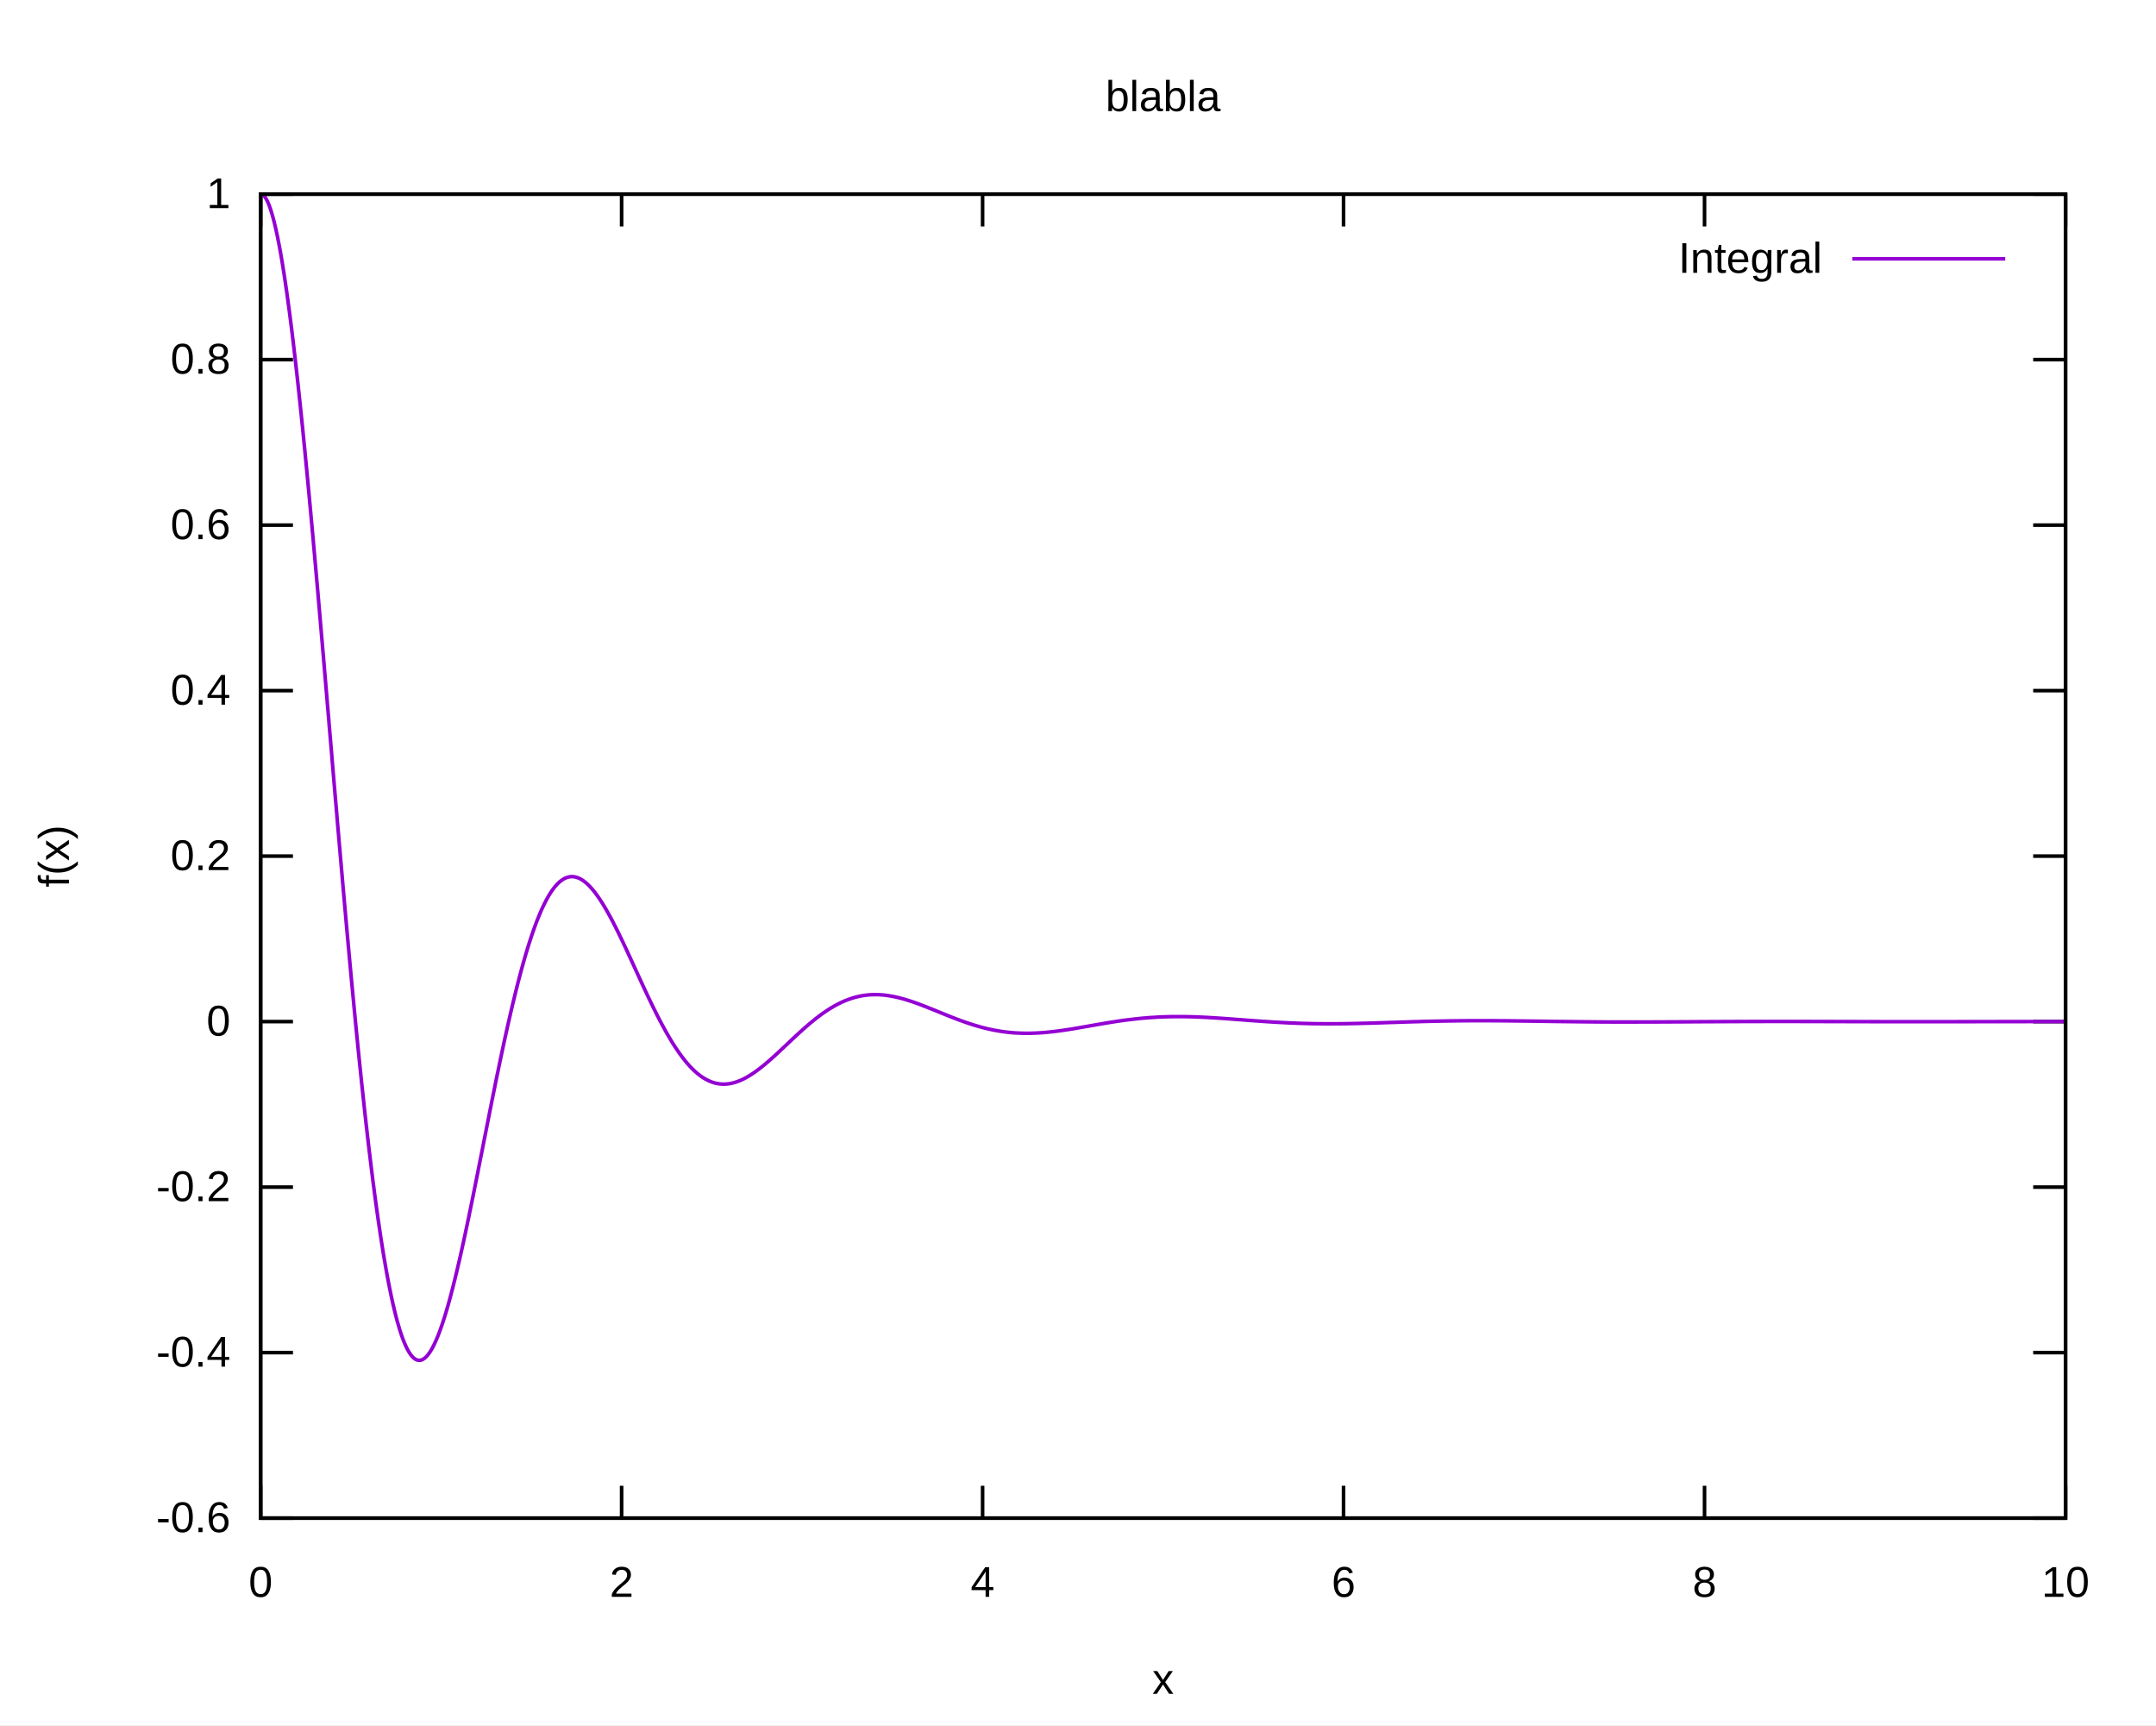
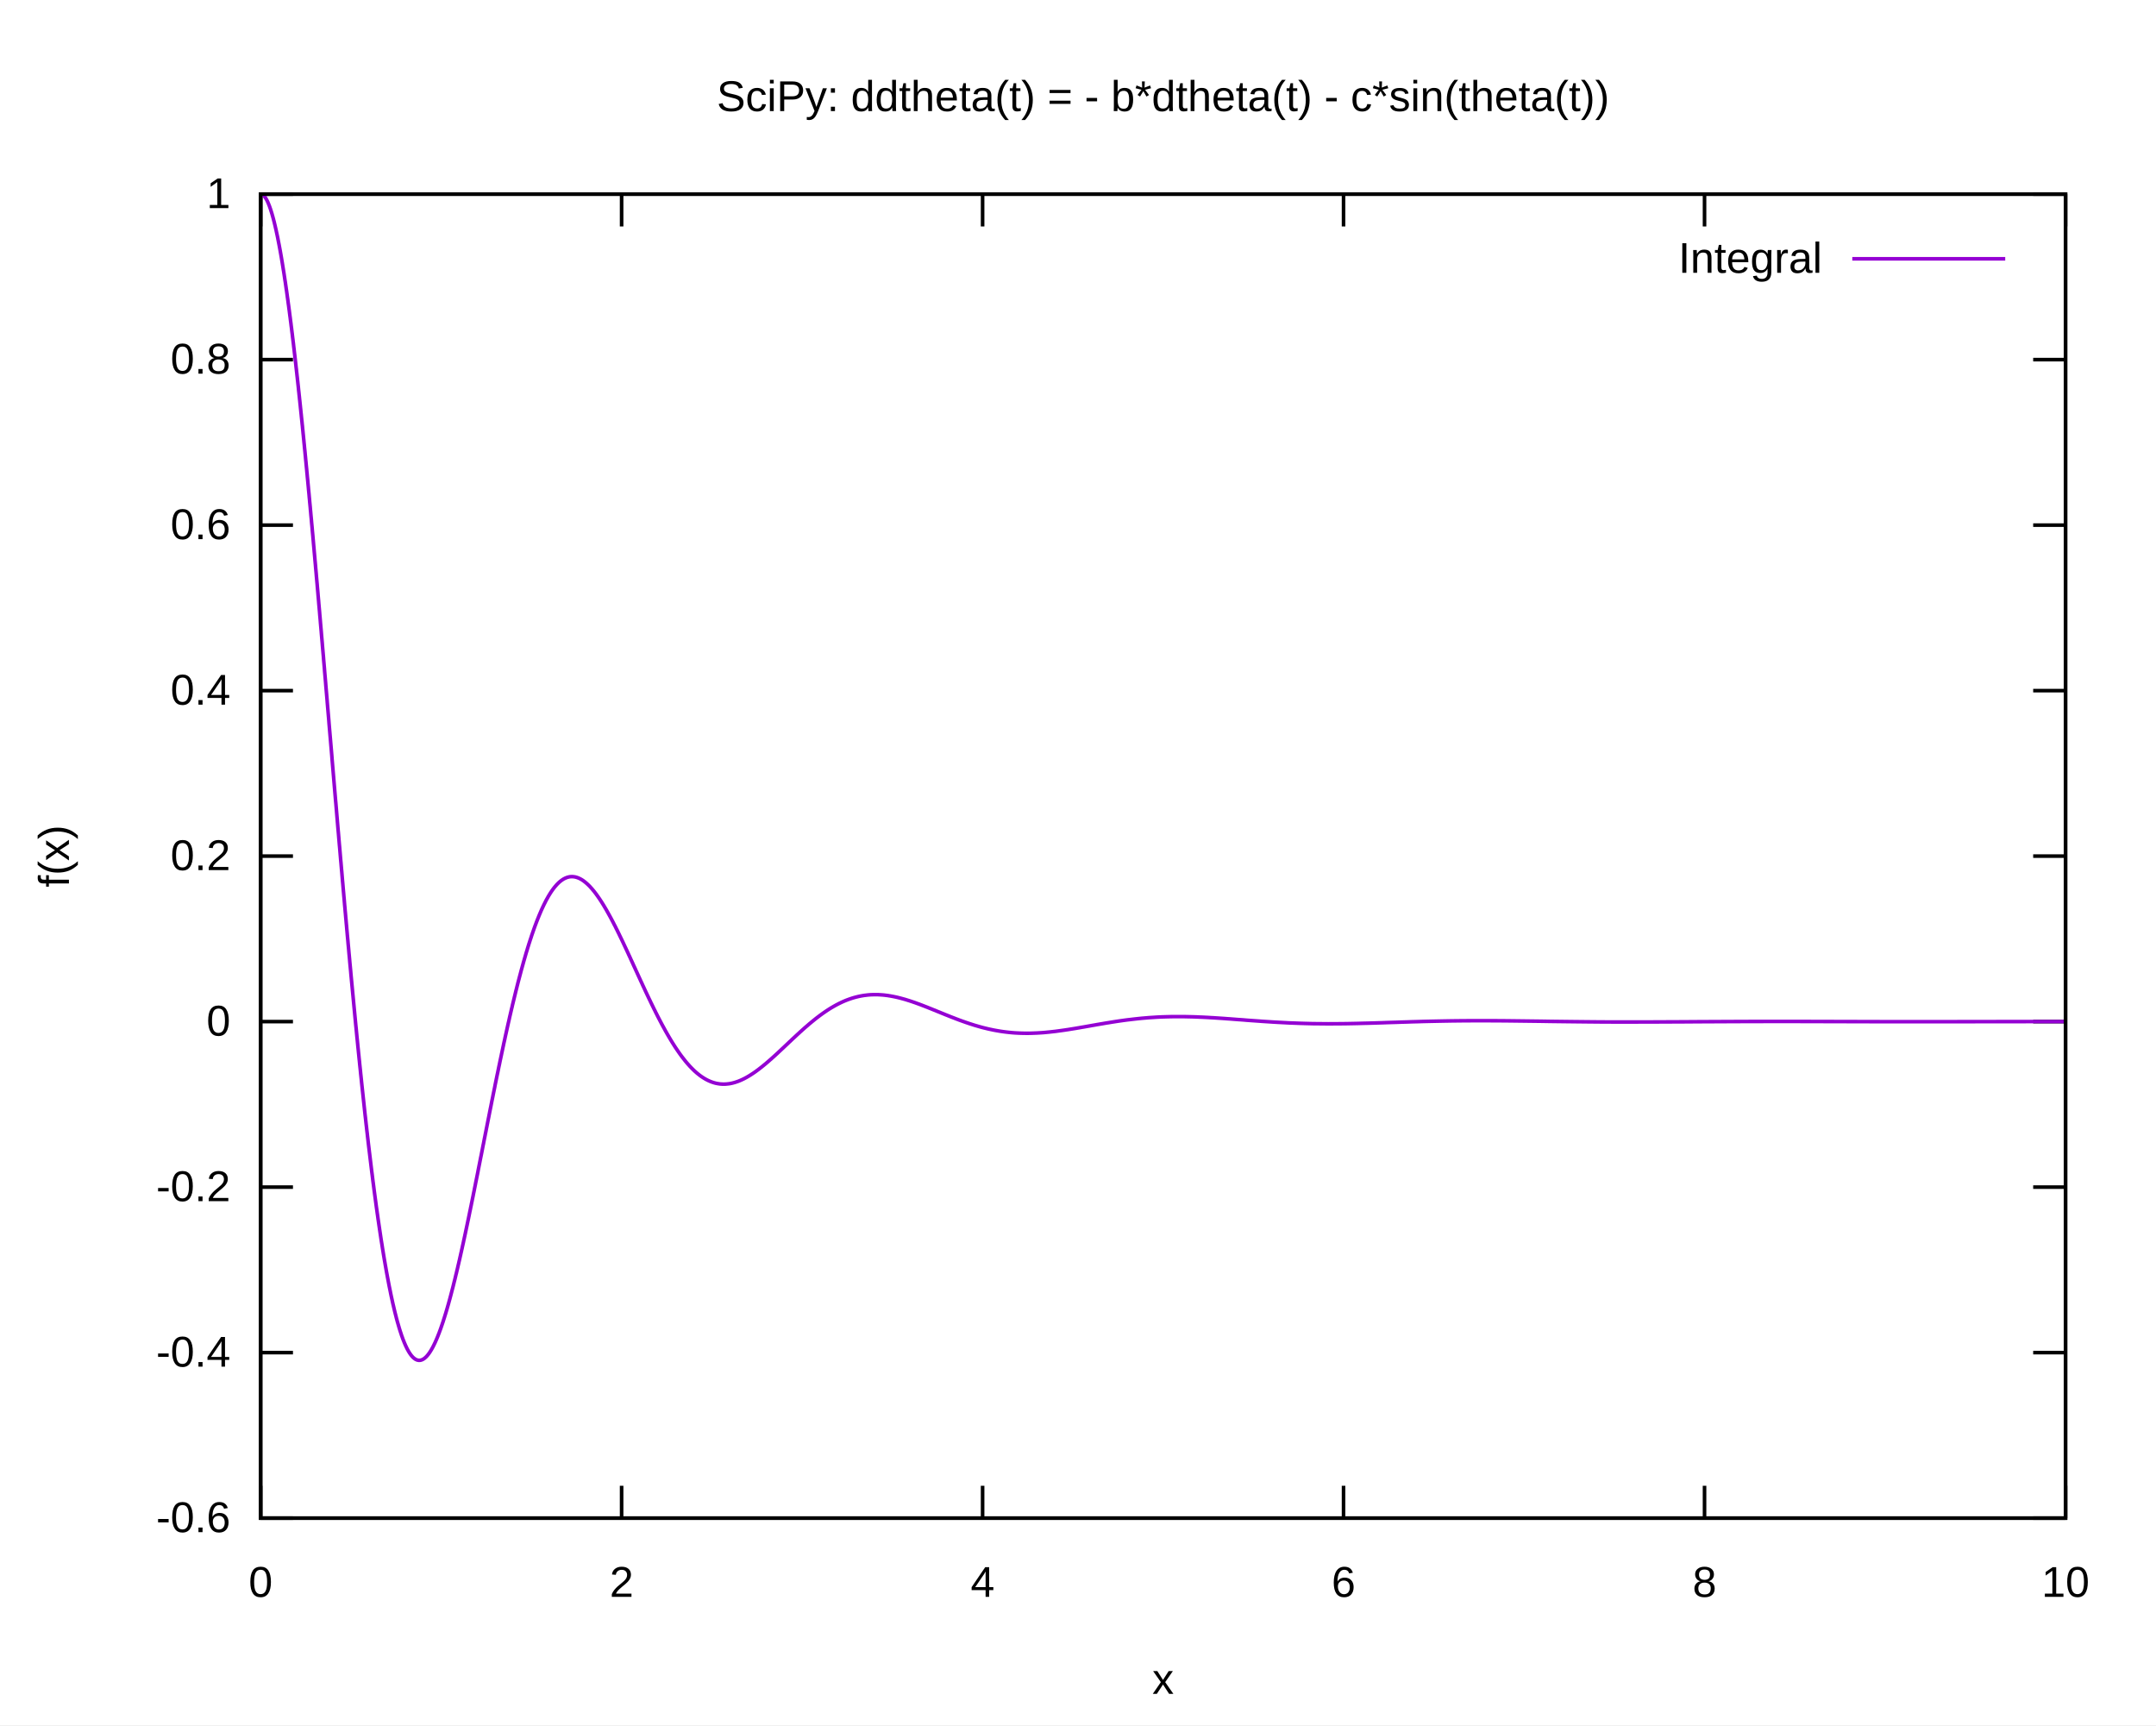
<svg xmlns="http://www.w3.org/2000/svg" xmlns:xlink="http://www.w3.org/1999/xlink" width="600" height="480" viewBox="0 0 600 480">
  <g id="gnuplot_canvas">
    <rect x="0" y="0" width="600" height="480" fill="#ffffff" />
    <defs>
      <circle id="gpDot" r="0.5" stroke-width="0.5" stroke="currentColor" />
      <path id="gpPt0" stroke-width="0.222" stroke="currentColor" d="M-1,0 h2 M0,-1 v2" />
      <path id="gpPt1" stroke-width="0.222" stroke="currentColor" d="M-1,-1 L1,1 M1,-1 L-1,1" />
      <path id="gpPt2" stroke-width="0.222" stroke="currentColor" d="M-1,0 L1,0 M0,-1 L0,1 M-1,-1 L1,1 M-1,1 L1,-1" />
      <rect id="gpPt3" stroke-width="0.222" stroke="currentColor" x="-1" y="-1" width="2" height="2" />
      <rect id="gpPt4" stroke-width="0.222" stroke="currentColor" fill="currentColor" x="-1" y="-1" width="2" height="2" />
      <circle id="gpPt5" stroke-width="0.222" stroke="currentColor" cx="0" cy="0" r="1" />
      <use xlink:href="#gpPt5" id="gpPt6" fill="currentColor" stroke="none" />
      <path id="gpPt7" stroke-width="0.222" stroke="currentColor" d="M0,-1.33 L-1.33,0.67 L1.33,0.67 z" />
      <use xlink:href="#gpPt7" id="gpPt8" fill="currentColor" stroke="none" />
      <use xlink:href="#gpPt7" id="gpPt9" stroke="currentColor" transform="rotate(180)" />
      <use xlink:href="#gpPt9" id="gpPt10" fill="currentColor" stroke="none" />
      <use xlink:href="#gpPt3" id="gpPt11" stroke="currentColor" transform="rotate(45)" />
      <use xlink:href="#gpPt11" id="gpPt12" fill="currentColor" stroke="none" />
      <path id="gpPt13" stroke-width="0.222" stroke="currentColor" d="M0,1.330 L1.265,0.411 L0.782,-1.067 L-0.782,-1.076 L-1.265,0.411 z" />
      <use xlink:href="#gpPt13" id="gpPt14" fill="currentColor" stroke="none" />
      <filter id="textbox" filterUnits="objectBoundingBox" x="0" y="0" height="1" width="1">
        <feFlood flood-color="#FFFFFF" flood-opacity="1" result="bgnd" />
        <feComposite in="SourceGraphic" in2="bgnd" operator="atop" />
      </filter>
      <filter id="greybox" filterUnits="objectBoundingBox" x="0" y="0" height="1" width="1">
        <feFlood flood-color="lightgrey" flood-opacity="1" result="grey" />
        <feComposite in="SourceGraphic" in2="grey" operator="atop" />
      </filter>
    </defs>
    <g fill="none" color="#FFFFFF" stroke="currentColor" stroke-width="1.00" stroke-linecap="butt" stroke-linejoin="miter">
</g>
    <g fill="none" color="black" stroke="currentColor" stroke-width="1.00" stroke-linecap="butt" stroke-linejoin="miter">
      <path stroke="black" d="M72.53,422.40 L81.53,422.40 M574.82,422.40 L565.82,422.40  " />
      <g transform="translate(64.14,426.30)" stroke="none" fill="black" font-family="Arial" font-size="12.00" text-anchor="end">
        <text>
          <tspan font-family="Arial">-0.6</tspan>
        </text>
      </g>
    </g>
    <g fill="none" color="black" stroke="currentColor" stroke-width="1.00" stroke-linecap="butt" stroke-linejoin="miter">
      <path stroke="black" d="M72.53,376.35 L81.53,376.35 M574.82,376.35 L565.82,376.35  " />
      <g transform="translate(64.14,380.25)" stroke="none" fill="black" font-family="Arial" font-size="12.00" text-anchor="end">
        <text>
          <tspan font-family="Arial">-0.4</tspan>
        </text>
      </g>
    </g>
    <g fill="none" color="black" stroke="currentColor" stroke-width="1.00" stroke-linecap="butt" stroke-linejoin="miter">
      <path stroke="black" d="M72.53,330.30 L81.53,330.30 M574.82,330.30 L565.82,330.30  " />
      <g transform="translate(64.14,334.20)" stroke="none" fill="black" font-family="Arial" font-size="12.00" text-anchor="end">
        <text>
          <tspan font-family="Arial">-0.2</tspan>
        </text>
      </g>
    </g>
    <g fill="none" color="black" stroke="currentColor" stroke-width="1.00" stroke-linecap="butt" stroke-linejoin="miter">
      <path stroke="black" d="M72.53,284.25 L81.53,284.25 M574.82,284.25 L565.82,284.25  " />
      <g transform="translate(64.14,288.15)" stroke="none" fill="black" font-family="Arial" font-size="12.00" text-anchor="end">
        <text>
          <tspan font-family="Arial"> 0</tspan>
        </text>
      </g>
    </g>
    <g fill="none" color="black" stroke="currentColor" stroke-width="1.00" stroke-linecap="butt" stroke-linejoin="miter">
      <path stroke="black" d="M72.53,238.20 L81.53,238.20 M574.82,238.20 L565.82,238.20  " />
      <g transform="translate(64.14,242.10)" stroke="none" fill="black" font-family="Arial" font-size="12.00" text-anchor="end">
        <text>
          <tspan font-family="Arial"> 0.2</tspan>
        </text>
      </g>
    </g>
    <g fill="none" color="black" stroke="currentColor" stroke-width="1.00" stroke-linecap="butt" stroke-linejoin="miter">
      <path stroke="black" d="M72.53,192.16 L81.53,192.16 M574.82,192.16 L565.82,192.16  " />
      <g transform="translate(64.14,196.06)" stroke="none" fill="black" font-family="Arial" font-size="12.00" text-anchor="end">
        <text>
          <tspan font-family="Arial"> 0.4</tspan>
        </text>
      </g>
    </g>
    <g fill="none" color="black" stroke="currentColor" stroke-width="1.00" stroke-linecap="butt" stroke-linejoin="miter">
      <path stroke="black" d="M72.53,146.11 L81.53,146.11 M574.82,146.11 L565.82,146.11  " />
      <g transform="translate(64.14,150.01)" stroke="none" fill="black" font-family="Arial" font-size="12.00" text-anchor="end">
        <text>
          <tspan font-family="Arial"> 0.6</tspan>
        </text>
      </g>
    </g>
    <g fill="none" color="black" stroke="currentColor" stroke-width="1.00" stroke-linecap="butt" stroke-linejoin="miter">
      <path stroke="black" d="M72.53,100.06 L81.53,100.06 M574.82,100.06 L565.82,100.06  " />
      <g transform="translate(64.14,103.96)" stroke="none" fill="black" font-family="Arial" font-size="12.00" text-anchor="end">
        <text>
          <tspan font-family="Arial"> 0.8</tspan>
        </text>
      </g>
    </g>
    <g fill="none" color="black" stroke="currentColor" stroke-width="1.00" stroke-linecap="butt" stroke-linejoin="miter">
      <path stroke="black" d="M72.53,54.01 L81.53,54.01 M574.82,54.01 L565.82,54.01  " />
      <g transform="translate(64.14,57.91)" stroke="none" fill="black" font-family="Arial" font-size="12.00" text-anchor="end">
        <text>
          <tspan font-family="Arial"> 1</tspan>
        </text>
      </g>
    </g>
    <g fill="none" color="black" stroke="currentColor" stroke-width="1.00" stroke-linecap="butt" stroke-linejoin="miter">
      <path stroke="black" d="M72.53,422.40 L72.53,413.40 M72.53,54.01 L72.53,63.01  " />
      <g transform="translate(72.53,444.30)" stroke="none" fill="black" font-family="Arial" font-size="12.00" text-anchor="middle">
        <text>
          <tspan font-family="Arial"> 0</tspan>
        </text>
      </g>
    </g>
    <g fill="none" color="black" stroke="currentColor" stroke-width="1.00" stroke-linecap="butt" stroke-linejoin="miter">
      <path stroke="black" d="M172.99,422.40 L172.99,413.40 M172.99,54.01 L172.99,63.01  " />
      <g transform="translate(172.99,444.30)" stroke="none" fill="black" font-family="Arial" font-size="12.00" text-anchor="middle">
        <text>
          <tspan font-family="Arial"> 2</tspan>
        </text>
      </g>
    </g>
    <g fill="none" color="black" stroke="currentColor" stroke-width="1.00" stroke-linecap="butt" stroke-linejoin="miter">
      <path stroke="black" d="M273.45,422.40 L273.45,413.40 M273.45,54.01 L273.45,63.01  " />
      <g transform="translate(273.45,444.30)" stroke="none" fill="black" font-family="Arial" font-size="12.00" text-anchor="middle">
        <text>
          <tspan font-family="Arial"> 4</tspan>
        </text>
      </g>
    </g>
    <g fill="none" color="black" stroke="currentColor" stroke-width="1.00" stroke-linecap="butt" stroke-linejoin="miter">
      <path stroke="black" d="M373.90,422.40 L373.90,413.40 M373.90,54.01 L373.90,63.01  " />
      <g transform="translate(373.90,444.30)" stroke="none" fill="black" font-family="Arial" font-size="12.00" text-anchor="middle">
        <text>
          <tspan font-family="Arial"> 6</tspan>
        </text>
      </g>
    </g>
    <g fill="none" color="black" stroke="currentColor" stroke-width="1.00" stroke-linecap="butt" stroke-linejoin="miter">
      <path stroke="black" d="M474.36,422.40 L474.36,413.40 M474.36,54.01 L474.36,63.01  " />
      <g transform="translate(474.36,444.30)" stroke="none" fill="black" font-family="Arial" font-size="12.00" text-anchor="middle">
        <text>
          <tspan font-family="Arial"> 8</tspan>
        </text>
      </g>
    </g>
    <g fill="none" color="black" stroke="currentColor" stroke-width="1.00" stroke-linecap="butt" stroke-linejoin="miter">
      <path stroke="black" d="M574.82,422.40 L574.82,413.40 M574.82,54.01 L574.82,63.01  " />
      <g transform="translate(574.82,444.30)" stroke="none" fill="black" font-family="Arial" font-size="12.00" text-anchor="middle">
        <text>
          <tspan font-family="Arial"> 10</tspan>
        </text>
      </g>
    </g>
    <g fill="none" color="black" stroke="currentColor" stroke-width="1.00" stroke-linecap="butt" stroke-linejoin="miter">
</g>
    <g fill="none" color="black" stroke="currentColor" stroke-width="1.00" stroke-linecap="butt" stroke-linejoin="miter">
      <path stroke="black" d="M72.53,54.01 L72.53,422.40 L574.82,422.40 L574.82,54.01 L72.53,54.01 Z  " />
    </g>
    <g fill="none" color="black" stroke="currentColor" stroke-width="1.00" stroke-linecap="butt" stroke-linejoin="miter">
</g>
    <g id="gnuplot_plot_1">
      <g fill="none" color="black" stroke="currentColor" stroke-width="1.00" stroke-linecap="butt" stroke-linejoin="miter">
        <g transform="translate(507.09,75.91)" stroke="none" fill="black" font-family="Arial" font-size="12.00" text-anchor="end">
          <text>
            <tspan font-family="Arial">Integral</tspan>
          </text>
        </g>
      </g>
      <g fill="none" color="black" stroke="currentColor" stroke-width="1.00" stroke-linecap="butt" stroke-linejoin="miter">
        <path stroke="rgb(148,   0, 211)" d="M515.48,72.01 L558.04,72.01 M72.53,54.01 L72.59,54.01 L72.65,54.02 L72.71,54.03 L72.77,54.04 L72.82,54.06   L72.88,54.08 L72.93,54.10 L72.99,54.13 L73.04,54.16 L73.10,54.19 L73.15,54.23 L73.21,54.27 L73.26,54.32   L73.32,54.36 L73.37,54.42 L73.43,54.47 L73.48,54.53 L73.54,54.59 L73.59,54.65 L73.65,54.72 L73.70,54.79   L73.76,54.87 L73.81,54.94 L73.87,55.02 L73.92,55.11 L73.98,55.20 L74.03,55.29 L74.09,55.38 L74.14,55.48   L74.20,55.58 L74.25,55.68 L74.31,55.79 L74.37,55.90 L74.42,56.02 L74.48,56.13 L74.53,56.25 L74.59,56.38   L74.64,56.51 L74.70,56.64 L74.75,56.77 L74.81,56.91 L74.86,57.05 L74.92,57.19 L74.98,57.34 L75.03,57.49   L75.09,57.65 L75.14,57.81 L75.20,57.97 L75.26,58.13 L75.31,58.30 L75.37,58.47 L75.42,58.65 L75.48,58.82   L75.54,59.01 L75.59,59.19 L75.65,59.38 L75.71,59.57 L75.76,59.77 L75.82,59.97 L75.88,60.17 L75.93,60.37   L75.99,60.58 L76.05,60.80 L76.11,61.01 L76.16,61.23 L76.22,61.46 L76.28,61.68 L76.34,61.91 L76.39,62.15   L76.45,62.39 L76.51,62.63 L76.57,62.87 L76.62,63.12 L76.68,63.37 L76.74,63.63 L76.80,63.88 L76.86,64.15   L76.91,64.41 L76.97,64.68 L77.03,64.95 L77.09,65.23 L77.15,65.51 L77.21,65.79 L77.27,66.08 L77.33,66.37   L77.38,66.67 L77.44,66.96 L77.50,67.27 L77.56,67.57 L77.62,67.88 L77.68,68.19 L77.74,68.51 L77.80,68.83   L77.86,69.15 L77.92,69.48 L77.98,69.81 L78.04,70.14 L78.10,70.48 L78.16,70.82 L78.22,71.16 L78.28,71.51   L78.34,71.86 L78.40,72.22 L78.46,72.58 L78.52,72.94 L78.58,73.31 L78.64,73.68 L78.70,74.05 L78.76,74.43   L78.82,74.81 L78.88,75.19 L78.95,75.58 L79.01,75.97 L79.07,76.36 L79.13,76.76 L79.19,77.16 L79.25,77.57   L79.31,77.98 L79.38,78.39 L79.44,78.81 L79.50,79.23 L79.56,79.65 L79.62,80.08 L79.68,80.51 L79.75,80.94   L79.81,81.38 L79.87,81.82 L79.93,82.26 L79.99,82.71 L80.06,83.16 L80.12,83.61 L80.18,84.07 L80.24,84.53   L80.31,84.99 L80.37,85.46 L80.43,85.93 L80.50,86.41 L80.56,86.89 L80.62,87.37 L80.68,87.85 L80.75,88.34   L80.81,88.83 L80.87,89.32 L80.94,89.82 L81.00,90.32 L81.06,90.83 L81.13,91.34 L81.19,91.85 L81.25,92.36   L81.32,92.88 L81.38,93.40 L81.44,93.92 L81.51,94.45 L81.57,94.98 L81.64,95.51 L81.70,96.05 L81.76,96.59   L81.83,97.13 L81.89,97.68 L81.95,98.22 L82.02,98.78 L82.08,99.33 L82.15,99.89 L82.21,100.45 L82.28,101.01   L82.34,101.58 L82.40,102.15 L82.47,102.72 L82.53,103.30 L82.60,103.88 L82.66,104.46 L82.73,105.04 L82.79,105.63   L82.86,106.22 L82.92,106.81 L82.99,107.41 L83.05,108.01 L83.11,108.61 L83.18,109.21 L83.24,109.82 L83.31,110.43   L83.37,111.04 L83.44,111.65 L83.50,112.27 L83.57,112.89 L83.63,113.51 L83.70,114.14 L83.76,114.77 L83.83,115.40   L83.89,116.03 L83.96,116.67 L84.03,117.31 L84.09,117.95 L84.16,118.59 L84.22,119.24 L84.29,119.88 L84.35,120.53   L84.42,121.19 L84.48,121.84 L84.55,122.50 L84.61,123.16 L84.68,123.82 L84.74,124.49 L84.81,125.15 L84.88,125.82   L84.94,126.50 L85.01,127.17 L85.07,127.85 L85.14,128.52 L85.20,129.20 L85.27,129.89 L85.34,130.57 L85.40,131.26   L85.47,131.95 L85.53,132.64 L85.60,133.33 L85.67,134.03 L85.73,134.72 L85.80,135.42 L85.86,136.13 L85.93,136.83   L86.00,137.53 L86.06,138.24 L86.13,138.95 L86.19,139.66 L86.26,140.37 L86.33,141.09 L86.39,141.81 L86.46,142.52   L86.52,143.24 L86.59,143.97 L86.66,144.69 L86.72,145.42 L86.79,146.14 L86.86,146.87 L86.92,147.60 L86.99,148.34   L87.06,149.07 L87.12,149.81 L87.19,150.55 L87.25,151.28 L87.32,152.03 L87.39,152.77 L87.45,153.51 L87.52,154.26   L87.59,155.01 L87.65,155.75 L87.72,156.50 L87.79,157.26 L87.85,158.01 L87.92,158.76 L87.99,159.52 L88.05,160.28   L88.12,161.04 L88.19,161.80 L88.26,162.56 L88.32,163.32 L88.39,164.09 L88.46,164.85 L88.52,165.62 L88.59,166.39   L88.66,167.16 L88.72,167.93 L88.79,168.70 L88.86,169.48 L88.93,170.25 L88.99,171.03 L89.06,171.80 L89.13,172.58   L89.19,173.36 L89.26,174.14 L89.33,174.92 L89.40,175.71 L89.46,176.49 L89.53,177.28 L89.60,178.06 L89.67,178.85   L89.73,179.64 L89.80,180.43 L89.87,181.22 L89.94,182.01 L90.01,182.80 L90.07,183.60 L90.14,184.39 L90.21,185.19   L90.28,185.98 L90.34,186.78 L90.41,187.58 L90.48,188.38 L90.55,189.18 L90.62,189.98 L90.68,190.78 L90.75,191.59   L90.82,192.39 L90.89,193.19 L90.96,194.00 L91.03,194.81 L91.09,195.61 L91.16,196.42 L91.23,197.23 L91.30,198.04   L91.37,198.85 L91.44,199.66 L91.51,200.47 L91.57,201.28 L91.64,202.10 L91.71,202.91 L91.78,203.72 L91.85,204.54   L91.92,205.35 L91.99,206.17 L92.06,206.99 L92.13,207.81 L92.20,208.62 L92.27,209.44 L92.34,210.26 L92.40,211.08   L92.47,211.90 L92.54,212.72 L92.61,213.55 L92.68,214.37 L92.75,215.19 L92.82,216.01 L92.89,216.84 L92.96,217.66   L93.03,218.49 L93.10,219.31 L93.17,220.14 L93.24,220.96 L93.31,221.79 L93.38,222.62 L93.46,223.45 L93.53,224.27   L93.60,225.10 L93.67,225.93 L93.74,226.76 L93.81,227.59 L93.88,228.42 L93.95,229.25 L94.02,230.08 L94.09,230.91   L94.17,231.74 L94.24,232.57 L94.31,233.41 L94.38,234.24 L94.45,235.07 L94.53,235.90 L94.60,236.74 L94.67,237.57   L94.74,238.41 L94.81,239.24 L94.89,240.07 L94.96,240.91 L95.03,241.74 L95.11,242.58 L95.18,243.41 L95.25,244.25   L95.32,245.09 L95.40,245.92 L95.47,246.76 L95.54,247.59 L95.62,248.43 L95.69,249.27 L95.77,250.10 L95.84,250.94   L95.91,251.78 L95.99,252.61 L96.06,253.45 L96.14,254.29 L96.21,255.13 L96.29,255.97 L96.36,256.80 L96.44,257.64   L96.51,258.48 L96.59,259.32 L96.66,260.16 L96.74,260.99 L96.82,261.83 L96.89,262.67 L96.97,263.51 L97.05,264.35   L97.12,265.19 L97.20,266.02 L97.28,266.86 L97.35,267.70 L97.43,268.54 L97.51,269.38 L97.59,270.22 L97.66,271.05   L97.74,271.89 L97.82,272.73 L97.90,273.57 L97.98,274.41 L98.06,275.25 L98.14,276.09 L98.22,276.92 L98.30,277.76   L98.38,278.60 L98.46,279.44 L98.54,280.28 L98.62,281.11 L98.70,281.95 L98.78,282.79 L98.86,283.63 L98.94,284.46   L99.02,285.30 L99.11,286.14 L99.19,286.98 L99.27,287.81 L99.35,288.65 L99.44,289.49 L99.52,290.32 L99.60,291.16   L99.69,292.00 L99.77,292.83 L99.86,293.67 L99.94,294.50 L100.03,295.34 L100.11,296.17 L100.20,297.01 L100.29,297.84   L100.37,298.68 L100.46,299.51 L100.55,300.35 L100.63,301.18 L100.72,302.02 L100.81,302.85 L100.90,303.68 L100.99,304.52   L101.08,305.35 L101.17,306.18 L101.26,307.01 L101.35,307.85 L101.44,308.68 L101.53,309.51 L101.62,310.34 L101.72,311.17   L101.81,312.00 L101.90,312.83 L102.00,313.66 L102.09,314.49 L102.19,315.32 L102.28,316.15 L102.38,316.98 L102.47,317.81   L102.57,318.64 L102.67,319.47 L102.77,320.30 L102.87,321.12 L102.97,321.95 L103.07,322.78 L103.17,323.60 L103.27,324.43   L103.37,325.25 L103.47,326.08 L103.58,326.90 L103.68,327.73 L103.78,328.55 L103.89,329.37 L104.00,330.20 L104.10,331.02   L104.21,331.84 L104.32,332.66 L104.43,333.48 L104.54,334.30 L104.65,335.12 L104.76,335.94 L104.88,336.76 L104.99,337.57   L105.11,338.39 L105.22,339.20 L105.34,340.01 L105.46,340.83 L105.58,341.64 L105.70,342.45 L105.82,343.26 L105.94,344.06   L106.06,344.87 L106.19,345.67 L106.32,346.47 L106.44,347.27 L106.57,348.06 L106.70,348.86 L106.83,349.64 L106.96,350.43   L107.10,351.21 L107.23,351.99 L107.37,352.76 L107.50,353.53 L107.64,354.29 L107.78,355.05 L107.92,355.79 L108.06,356.53   L108.20,357.27 L108.34,357.99 L108.49,358.70 L108.63,359.40 L108.77,360.10 L108.91,360.77 L109.06,361.44 L109.20,362.09   L109.34,362.73 L109.49,363.35 L109.63,363.96 L109.77,364.55 L109.91,365.13 L110.05,365.68 L110.19,366.22 L110.32,366.75   L110.46,367.26 L110.59,367.75 L110.73,368.22 L110.86,368.68 L110.99,369.12 L111.11,369.54 L111.24,369.95 L111.36,370.35   L111.49,370.73 L111.61,371.09 L111.72,371.44 L111.84,371.78 L111.96,372.10 L112.07,372.42 L112.18,372.72 L112.30,373.01   L112.41,373.28 L112.51,373.55 L112.62,373.80 L112.73,374.05 L112.83,374.29 L112.93,374.51 L113.04,374.73 L113.14,374.94   L113.23,375.14 L113.33,375.33 L113.43,375.51 L113.53,375.69 L113.62,375.86 L113.71,376.02 L113.81,376.18 L113.90,376.33   L113.99,376.47 L114.08,376.60 L114.17,376.73 L114.26,376.86 L114.35,376.98 L114.43,377.09 L114.52,377.20 L114.61,377.30   L114.69,377.40 L114.77,377.49 L114.86,377.58 L114.94,377.66 L115.02,377.74 L115.10,377.81 L115.19,377.88 L115.27,377.94   L115.35,378.01 L115.43,378.06 L115.50,378.12 L115.58,378.17 L115.66,378.21 L115.74,378.25 L115.82,378.29 L115.89,378.33   L115.97,378.36 L116.04,378.39 L116.12,378.41 L116.19,378.43 L116.27,378.45 L116.34,378.46 L116.42,378.48 L116.49,378.49   L116.57,378.49 L116.64,378.49 L116.71,378.49 L116.78,378.49 L116.86,378.49 L116.93,378.48 L117.00,378.47 L117.07,378.45   L117.14,378.43 L117.22,378.42 L117.29,378.39 L117.36,378.37 L117.43,378.34 L117.50,378.31 L117.57,378.28 L117.64,378.24   L117.71,378.21 L117.78,378.17 L117.85,378.12 L117.92,378.08 L117.99,378.03 L118.06,377.98 L118.13,377.93 L118.20,377.88   L118.26,377.82 L118.33,377.76 L118.40,377.70 L118.47,377.64 L118.54,377.57 L118.61,377.50 L118.68,377.43 L118.75,377.36   L118.81,377.28 L118.88,377.21 L118.95,377.13 L119.02,377.04 L119.09,376.96 L119.16,376.87 L119.22,376.79 L119.29,376.70   L119.36,376.60 L119.43,376.51 L119.50,376.41 L119.56,376.31 L119.63,376.21 L119.70,376.11 L119.77,376.00 L119.84,375.89   L119.90,375.78 L119.97,375.67 L120.04,375.56 L120.11,375.44 L120.18,375.32 L120.24,375.20 L120.31,375.08 L120.38,374.95   L120.45,374.83 L120.52,374.70 L120.58,374.57 L120.65,374.43 L120.72,374.30 L120.79,374.16 L120.85,374.02 L120.92,373.88   L120.99,373.74 L121.06,373.59 L121.13,373.45 L121.19,373.30 L121.26,373.14 L121.33,372.99 L121.40,372.84 L121.47,372.68   L121.53,372.52 L121.60,372.36 L121.67,372.19 L121.74,372.03 L121.81,371.86 L121.88,371.69 L121.94,371.52 L122.01,371.35   L122.08,371.17 L122.15,370.99 L122.22,370.82 L122.29,370.63 L122.35,370.45 L122.42,370.27 L122.49,370.08 L122.56,369.89   L122.63,369.70 L122.70,369.51 L122.77,369.31 L122.83,369.11 L122.90,368.92 L122.97,368.72 L123.04,368.51 L123.11,368.31   L123.18,368.10 L123.25,367.90 L123.32,367.69 L123.39,367.47 L123.45,367.26 L123.52,367.04 L123.59,366.83 L123.66,366.61   L123.73,366.39 L123.80,366.16 L123.87,365.94 L123.94,365.71 L124.01,365.49 L124.08,365.26 L124.15,365.02 L124.22,364.79   L124.29,364.55 L124.36,364.32 L124.43,364.08 L124.50,363.84 L124.57,363.59 L124.64,363.35 L124.71,363.10 L124.78,362.86   L124.85,362.61 L124.92,362.35 L124.99,362.10 L125.06,361.85 L125.13,361.59 L125.20,361.33 L125.27,361.07 L125.34,360.81   L125.41,360.55 L125.48,360.28 L125.55,360.02 L125.62,359.75 L125.69,359.48 L125.76,359.20 L125.83,358.93 L125.90,358.66   L125.98,358.38 L126.05,358.10 L126.12,357.82 L126.19,357.54 L126.26,357.26 L126.33,356.97 L126.40,356.68 L126.47,356.40   L126.55,356.11 L126.62,355.82 L126.69,355.52 L126.76,355.23 L126.83,354.93 L126.90,354.63 L126.98,354.34 L127.05,354.04   L127.12,353.73 L127.19,353.43 L127.27,353.12 L127.34,352.82 L127.41,352.51 L127.48,352.20 L127.55,351.89 L127.63,351.58   L127.70,351.26 L127.77,350.95 L127.85,350.63 L127.92,350.31 L127.99,349.99 L128.06,349.67 L128.14,349.35 L128.21,349.02   L128.28,348.69 L128.36,348.37 L128.43,348.04 L128.50,347.71 L128.58,347.38 L128.65,347.04 L128.72,346.71 L128.80,346.37   L128.87,346.04 L128.95,345.70 L129.02,345.36 L129.09,345.02 L129.17,344.68 L129.24,344.33 L129.32,343.99 L129.39,343.64   L129.47,343.29 L129.54,342.95 L129.61,342.60 L129.69,342.24 L129.76,341.89 L129.84,341.54 L129.91,341.18 L129.99,340.83   L130.06,340.47 L130.14,340.11 L130.21,339.75 L130.29,339.39 L130.37,339.03 L130.44,338.66 L130.52,338.30 L130.59,337.93   L130.67,337.56 L130.74,337.19 L130.82,336.83 L130.90,336.45 L130.97,336.08 L131.05,335.71 L131.13,335.34 L131.20,334.96   L131.28,334.58 L131.36,334.21 L131.43,333.83 L131.51,333.45 L131.59,333.07 L131.67,332.69 L131.74,332.30 L131.82,331.92   L131.90,331.53 L131.98,331.15 L132.05,330.76 L132.13,330.37 L132.21,329.98 L132.29,329.59 L132.36,329.20 L132.44,328.81   L132.52,328.42 L132.60,328.02 L132.68,327.63 L132.76,327.23 L132.84,326.83 L132.92,326.44 L133.00,326.04 L133.07,325.64   L133.15,325.24 L133.23,324.84 L133.31,324.43 L133.39,324.03 L133.47,323.63 L133.55,323.22 L133.63,322.81 L133.71,322.41   L133.79,322.00 L133.88,321.59 L133.96,321.18 L134.04,320.77 L134.12,320.36 L134.20,319.95 L134.28,319.54 L134.36,319.12   L134.44,318.71 L134.53,318.29 L134.61,317.88 L134.69,317.46 L134.77,317.04 L134.85,316.63 L134.94,316.21 L135.02,315.79   L135.10,315.37 L135.19,314.95 L135.27,314.53 L135.35,314.10 L135.44,313.68 L135.52,313.26 L135.60,312.83 L135.69,312.41   L135.77,311.98 L135.86,311.55 L135.94,311.13 L136.03,310.70 L136.11,310.27 L136.20,309.84 L136.28,309.41 L136.37,308.98   L136.45,308.55 L136.54,308.12 L136.63,307.69 L136.71,307.26 L136.80,306.83 L136.88,306.39 L136.97,305.96 L137.06,305.52   L137.15,305.09 L137.23,304.65 L137.32,304.22 L137.41,303.78 L137.50,303.34 L137.59,302.91 L137.68,302.47 L137.76,302.03   L137.85,301.59 L137.94,301.15 L138.03,300.71 L138.12,300.27 L138.21,299.83 L138.30,299.39 L138.39,298.95 L138.49,298.51   L138.58,298.06 L138.67,297.62 L138.76,297.18 L138.85,296.73 L138.95,296.29 L139.04,295.85 L139.13,295.40 L139.22,294.96   L139.32,294.51 L139.41,294.07 L139.51,293.62 L139.60,293.17 L139.70,292.73 L139.79,292.28 L139.89,291.83 L139.98,291.39   L140.08,290.94 L140.17,290.49 L140.27,290.04 L140.37,289.59 L140.47,289.15 L140.56,288.70 L140.66,288.25 L140.76,287.80   L140.86,287.35 L140.96,286.90 L141.06,286.45 L141.16,286.00 L141.26,285.55 L141.36,285.10 L141.46,284.65 L141.57,284.20   L141.67,283.75 L141.77,283.30 L141.87,282.84 L141.98,282.39 L142.08,281.94 L142.19,281.49 L142.29,281.04 L142.40,280.59   L142.51,280.14 L142.61,279.68 L142.72,279.23 L142.83,278.78 L142.94,278.33 L143.05,277.87 L143.16,277.42 L143.27,276.97   L143.38,276.52 L143.49,276.07 L143.60,275.61 L143.72,275.16 L143.83,274.71 L143.94,274.26 L144.06,273.80 L144.17,273.35   L144.29,272.90 L144.41,272.45 L144.53,271.99 L144.65,271.54 L144.77,271.09 L144.89,270.64 L145.01,270.18 L145.13,269.73   L145.26,269.28 L145.38,268.83 L145.51,268.38 L145.63,267.92 L145.76,267.47 L145.89,267.02 L146.02,266.57 L146.15,266.12   L146.28,265.67 L146.41,265.21 L146.55,264.76 L146.69,264.31 L146.82,263.86 L146.96,263.41 L147.10,262.96 L147.24,262.51   L147.39,262.06 L147.53,261.61 L147.68,261.17 L147.83,260.72 L147.97,260.27 L148.13,259.82 L148.28,259.38 L148.44,258.93   L148.59,258.49 L148.75,258.04 L148.91,257.60 L149.08,257.16 L149.24,256.72 L149.41,256.28 L149.58,255.84 L149.76,255.41   L149.93,254.97 L150.11,254.54 L150.29,254.12 L150.47,253.69 L150.65,253.27 L150.84,252.86 L151.03,252.45 L151.22,252.05   L151.41,251.65 L151.61,251.26 L151.80,250.88 L151.99,250.50 L152.19,250.14 L152.39,249.79 L152.58,249.44 L152.78,249.11   L152.97,248.80 L153.16,248.49 L153.35,248.20 L153.54,247.92 L153.73,247.65 L153.91,247.40 L154.09,247.16 L154.27,246.93   L154.44,246.72 L154.62,246.51 L154.79,246.32 L154.95,246.13 L155.12,245.96 L155.28,245.80 L155.43,245.65 L155.59,245.50   L155.74,245.37 L155.89,245.24 L156.04,245.12 L156.19,245.01 L156.33,244.91 L156.47,244.81 L156.61,244.72 L156.75,244.63   L156.88,244.55 L157.02,244.48 L157.15,244.41 L157.28,244.35 L157.41,244.29 L157.54,244.24 L157.67,244.19 L157.79,244.14   L157.91,244.10 L158.04,244.07 L158.16,244.04 L158.28,244.01 L158.40,243.98 L158.52,243.96 L158.63,243.95 L158.75,243.93   L158.87,243.92 L158.98,243.92 L159.09,243.91 L159.21,243.91 L159.32,243.92 L159.43,243.92 L159.54,243.93 L159.65,243.94   L159.76,243.96 L159.87,243.97 L159.98,243.99 L160.09,244.01 L160.20,244.04 L160.30,244.07 L160.41,244.09 L160.52,244.13   L160.62,244.16 L160.73,244.20 L160.83,244.24 L160.94,244.28 L161.04,244.32 L161.15,244.37 L161.25,244.42 L161.35,244.47   L161.46,244.52 L161.56,244.57 L161.66,244.63 L161.76,244.69 L161.87,244.75 L161.97,244.81 L162.07,244.88 L162.17,244.94   L162.27,245.01 L162.37,245.08 L162.47,245.16 L162.57,245.23 L162.67,245.31 L162.77,245.39 L162.87,245.47 L162.97,245.55   L163.07,245.63 L163.17,245.72 L163.27,245.81 L163.37,245.90 L163.47,245.99 L163.57,246.08 L163.67,246.18 L163.77,246.27   L163.87,246.37 L163.97,246.47 L164.07,246.57 L164.17,246.68 L164.27,246.78 L164.36,246.89 L164.46,247.00 L164.56,247.11   L164.66,247.22 L164.76,247.33 L164.86,247.45 L164.95,247.56 L165.05,247.68 L165.15,247.80 L165.25,247.92 L165.35,248.04   L165.45,248.17 L165.54,248.29 L165.64,248.42 L165.74,248.55 L165.84,248.68 L165.94,248.81 L166.03,248.95 L166.13,249.08   L166.23,249.22 L166.33,249.36 L166.43,249.50 L166.52,249.64 L166.62,249.78 L166.72,249.92 L166.82,250.07 L166.92,250.21   L167.01,250.36 L167.11,250.51 L167.21,250.66 L167.31,250.81 L167.41,250.97 L167.51,251.12 L167.60,251.28 L167.70,251.43   L167.80,251.59 L167.90,251.75 L168.00,251.91 L168.10,252.08 L168.19,252.24 L168.29,252.41 L168.39,252.57 L168.49,252.74   L168.59,252.91 L168.69,253.08 L168.79,253.25 L168.89,253.42 L168.98,253.60 L169.08,253.77 L169.18,253.95 L169.28,254.13   L169.38,254.31 L169.48,254.49 L169.58,254.67 L169.68,254.85 L169.78,255.03 L169.88,255.22 L169.98,255.40 L170.08,255.59   L170.18,255.78 L170.28,255.97 L170.38,256.16 L170.48,256.35 L170.58,256.54 L170.68,256.74 L170.78,256.93 L170.88,257.13   L170.98,257.33 L171.09,257.52 L171.19,257.72 L171.29,257.92 L171.39,258.12 L171.49,258.33 L171.59,258.53 L171.70,258.73   L171.80,258.94 L171.90,259.15 L172.00,259.35 L172.10,259.56 L172.21,259.77 L172.31,259.98 L172.41,260.19 L172.51,260.41   L172.62,260.62 L172.72,260.83 L172.82,261.05 L172.93,261.26 L173.03,261.48 L173.14,261.70 L173.24,261.92 L173.35,262.14   L173.45,262.36 L173.55,262.58 L173.66,262.80 L173.76,263.03 L173.87,263.25 L173.97,263.47 L174.08,263.70 L174.19,263.93   L174.29,264.15 L174.40,264.38 L174.51,264.61 L174.61,264.84 L174.72,265.07 L174.83,265.30 L174.93,265.54 L175.04,265.77   L175.15,266.00 L175.26,266.24 L175.37,266.47 L175.47,266.71 L175.58,266.95 L175.69,267.19 L175.80,267.42 L175.91,267.66   L176.02,267.90 L176.13,268.14 L176.24,268.39 L176.35,268.63 L176.46,268.87 L176.58,269.12 L176.69,269.36 L176.80,269.60   L176.91,269.85 L177.02,270.10 L177.14,270.34 L177.25,270.59 L177.36,270.84 L177.48,271.09 L177.59,271.34 L177.71,271.59   L177.82,271.84 L177.94,272.09 L178.05,272.34 L178.17,272.59 L178.28,272.85 L178.40,273.10 L178.52,273.35 L178.64,273.61   L178.75,273.86 L178.87,274.12 L178.99,274.38 L179.11,274.63 L179.23,274.89 L179.35,275.15 L179.47,275.41 L179.59,275.67   L179.71,275.93 L179.83,276.19 L179.96,276.45 L180.08,276.71 L180.20,276.97 L180.33,277.23 L180.45,277.49 L180.58,277.76   L180.70,278.02 L180.83,278.28 L180.96,278.55 L181.08,278.81 L181.21,279.08 L181.34,279.34 L181.47,279.61 L181.60,279.88   L181.73,280.14 L181.86,280.41 L181.99,280.68 L182.12,280.94 L182.26,281.21 L182.39,281.48 L182.52,281.75 L182.66,282.02   L182.80,282.29 L182.93,282.56 L183.07,282.83 L183.21,283.10 L183.35,283.37 L183.49,283.64 L183.63,283.91 L183.77,284.18   L183.92,284.46 L184.06,284.73 L184.20,285.00 L184.35,285.27 L184.50,285.55 L184.65,285.82 L184.80,286.09 L184.95,286.37   L185.10,286.64 L185.25,286.92 L185.41,287.19 L185.56,287.47 L185.72,287.74 L185.88,288.02 L186.04,288.29 L186.20,288.57   L186.36,288.84 L186.53,289.12 L186.69,289.40 L186.86,289.67 L187.03,289.95 L187.20,290.23 L187.38,290.50 L187.55,290.78   L187.73,291.06 L187.91,291.34 L188.09,291.61 L188.28,291.89 L188.47,292.17 L188.66,292.45 L188.85,292.72 L189.04,293.00   L189.24,293.28 L189.44,293.56 L189.65,293.84 L189.86,294.12 L190.07,294.39 L190.29,294.67 L190.51,294.95 L190.73,295.23   L190.96,295.51 L191.19,295.78 L191.43,296.06 L191.68,296.33 L191.92,296.61 L192.18,296.88 L192.44,297.15 L192.71,297.42   L192.98,297.69 L193.25,297.95 L193.54,298.21 L193.82,298.46 L194.12,298.71 L194.41,298.94 L194.71,299.18 L195.01,299.40   L195.31,299.61 L195.61,299.81 L195.90,299.99 L196.20,300.17 L196.48,300.33 L196.77,300.48 L197.04,300.62 L197.31,300.74   L197.58,300.86 L197.83,300.96 L198.09,301.06 L198.33,301.14 L198.57,301.22 L198.81,301.29 L199.04,301.35 L199.26,301.41   L199.48,301.45 L199.70,301.49 L199.91,301.53 L200.12,301.56 L200.32,301.59 L200.53,301.61 L200.73,301.62 L200.92,301.64   L201.12,301.64 L201.31,301.65 L201.50,301.65 L201.68,301.64 L201.87,301.64 L202.05,301.62 L202.23,301.61 L202.41,301.59   L202.59,301.57 L202.77,301.55 L202.94,301.53 L203.11,301.50 L203.29,301.47 L203.46,301.43 L203.63,301.40 L203.80,301.36   L203.97,301.32 L204.13,301.27 L204.30,301.23 L204.47,301.18 L204.63,301.13 L204.79,301.08 L204.96,301.02 L205.12,300.97   L205.28,300.91 L205.44,300.85 L205.61,300.79 L205.77,300.72 L205.93,300.66 L206.08,300.59 L206.24,300.52 L206.40,300.45   L206.56,300.38 L206.72,300.30 L206.87,300.22 L207.03,300.15 L207.19,300.07 L207.34,299.98 L207.50,299.90 L207.66,299.82   L207.81,299.73 L207.97,299.64 L208.12,299.55 L208.28,299.46 L208.43,299.37 L208.59,299.27 L208.74,299.18 L208.89,299.08   L209.05,298.98 L209.20,298.88 L209.36,298.78 L209.51,298.68 L209.66,298.58 L209.82,298.47 L209.97,298.37 L210.12,298.26   L210.28,298.15 L210.43,298.04 L210.58,297.93 L210.74,297.81 L210.89,297.70 L211.04,297.59 L211.20,297.47 L211.35,297.35   L211.50,297.23 L211.66,297.11 L211.81,296.99 L211.97,296.87 L212.12,296.75 L212.27,296.62 L212.43,296.50 L212.58,296.37   L212.74,296.24 L212.89,296.12 L213.05,295.99 L213.20,295.86 L213.36,295.72 L213.51,295.59 L213.67,295.46 L213.82,295.32   L213.98,295.19 L214.14,295.05 L214.29,294.91 L214.45,294.78 L214.61,294.64 L214.76,294.50 L214.92,294.36 L215.08,294.21   L215.24,294.07 L215.40,293.93 L215.56,293.78 L215.72,293.64 L215.88,293.49 L216.04,293.34 L216.20,293.20 L216.36,293.05   L216.52,292.90 L216.68,292.75 L216.84,292.60 L217.01,292.44 L217.17,292.29 L217.33,292.14 L217.50,291.98 L217.66,291.83   L217.83,291.67 L218.00,291.52 L218.16,291.36 L218.33,291.20 L218.50,291.04 L218.67,290.88 L218.84,290.72 L219.01,290.56   L219.18,290.40 L219.35,290.24 L219.52,290.08 L219.69,289.91 L219.87,289.75 L220.04,289.59 L220.22,289.42 L220.39,289.25   L220.57,289.09 L220.75,288.92 L220.93,288.75 L221.11,288.59 L221.29,288.42 L221.47,288.25 L221.65,288.08 L221.84,287.91   L222.02,287.74 L222.21,287.57 L222.40,287.40 L222.58,287.22 L222.77,287.05 L222.97,286.88 L223.16,286.70 L223.35,286.53   L223.55,286.35 L223.75,286.18 L223.94,286.00 L224.14,285.83 L224.35,285.65 L224.55,285.48 L224.76,285.30 L224.96,285.12   L225.17,284.94 L225.38,284.76 L225.60,284.59 L225.81,284.41 L226.03,284.23 L226.25,284.05 L226.47,283.87 L226.70,283.69   L226.93,283.50 L227.16,283.32 L227.39,283.14 L227.63,282.96 L227.87,282.78 L228.11,282.59 L228.36,282.41 L228.61,282.23   L228.86,282.05 L229.12,281.86 L229.39,281.68 L229.66,281.49 L229.93,281.31 L230.21,281.12 L230.49,280.94 L230.78,280.75   L231.08,280.57 L231.38,280.38 L231.70,280.20 L232.02,280.01 L232.35,279.83 L232.68,279.64 L233.03,279.46 L233.39,279.27   L233.76,279.09 L234.15,278.90 L234.55,278.72 L234.96,278.54 L235.39,278.36 L235.83,278.19 L236.29,278.02 L236.76,277.86   L237.24,277.70 L237.72,277.56 L238.21,277.43 L238.69,277.31 L239.17,277.20 L239.63,277.11 L240.08,277.03 L240.52,276.96   L240.94,276.91 L241.34,276.86 L241.73,276.82 L242.11,276.79 L242.48,276.77 L242.84,276.76 L243.18,276.75 L243.52,276.75   L243.85,276.75 L244.17,276.75 L244.49,276.76 L244.80,276.78 L245.11,276.80 L245.41,276.82 L245.70,276.84 L246.00,276.87   L246.29,276.90 L246.57,276.94 L246.86,276.97 L247.14,277.01 L247.41,277.06 L247.69,277.10 L247.96,277.15 L248.23,277.20   L248.50,277.25 L248.77,277.30 L249.04,277.36 L249.30,277.41 L249.56,277.47 L249.83,277.53 L250.09,277.60 L250.35,277.66   L250.61,277.73 L250.86,277.80 L251.12,277.87 L251.38,277.94 L251.63,278.01 L251.89,278.08 L252.14,278.16 L252.40,278.24   L252.65,278.32 L252.91,278.40 L253.16,278.48 L253.41,278.56 L253.67,278.65 L253.92,278.73 L254.17,278.82 L254.43,278.91   L254.68,278.99 L254.94,279.09 L255.19,279.18 L255.44,279.27 L255.70,279.36 L255.95,279.46 L256.21,279.55 L256.46,279.65   L256.72,279.75 L256.98,279.85 L257.24,279.95 L257.50,280.05 L257.75,280.15 L258.02,280.25 L258.28,280.36 L258.54,280.46   L258.80,280.57 L259.07,280.67 L259.33,280.78 L259.60,280.89 L259.87,281.00 L260.14,281.10 L260.41,281.21 L260.68,281.33   L260.95,281.44 L261.23,281.55 L261.51,281.66 L261.79,281.78 L262.07,281.89 L262.35,282.01 L262.64,282.12 L262.92,282.24   L263.21,282.36 L263.51,282.47 L263.80,282.59 L264.10,282.71 L264.40,282.83 L264.70,282.95 L265.01,283.07 L265.32,283.19   L265.64,283.31 L265.96,283.44 L266.28,283.56 L266.60,283.68 L266.94,283.81 L267.27,283.93 L267.61,284.05 L267.96,284.18   L268.31,284.30 L268.67,284.43 L269.03,284.55 L269.41,284.68 L269.79,284.81 L270.17,284.93 L270.57,285.06 L270.98,285.19   L271.39,285.32 L271.82,285.44 L272.26,285.57 L272.72,285.70 L273.19,285.83 L273.68,285.96 L274.18,286.08 L274.71,286.21   L275.26,286.34 L275.84,286.46 L276.45,286.59 L277.09,286.71 L277.78,286.83 L278.50,286.95 L279.26,287.06 L280.05,287.16   L280.85,287.25 L281.66,287.33 L282.45,287.39 L283.22,287.43 L283.91,287.46 L284.57,287.48 L285.21,287.49 L285.83,287.50   L286.42,287.49 L286.99,287.48 L287.54,287.46 L288.07,287.44 L288.59,287.42 L289.10,287.39 L289.59,287.36 L290.08,287.33   L290.56,287.29 L291.03,287.25 L291.49,287.20 L291.95,287.16 L292.40,287.11 L292.85,287.06 L293.30,287.01 L293.74,286.96   L294.18,286.90 L294.62,286.84 L295.05,286.78 L295.49,286.72 L295.92,286.66 L296.35,286.60 L296.79,286.53 L297.22,286.47   L297.65,286.40 L298.08,286.33 L298.52,286.26 L298.95,286.19 L299.39,286.12 L299.83,286.04 L300.26,285.97 L300.71,285.89   L301.15,285.81 L301.60,285.74 L302.05,285.66 L302.50,285.58 L302.96,285.50 L303.42,285.42 L303.88,285.33 L304.36,285.25   L304.83,285.17 L305.31,285.08 L305.80,285.00 L306.30,284.91 L306.80,284.83 L307.31,284.74 L307.83,284.65 L308.36,284.57   L308.91,284.48 L309.46,284.39 L310.03,284.30 L310.61,284.21 L311.20,284.12 L311.82,284.03 L312.45,283.94 L313.11,283.85   L313.79,283.76 L314.51,283.68 L315.25,283.59 L316.04,283.50 L316.87,283.41 L317.76,283.32 L318.72,283.24 L319.75,283.15   L320.88,283.08 L322.11,283.00 L323.42,282.94 L324.77,282.90 L326.02,282.87 L327.17,282.86 L328.28,282.86 L329.29,282.86   L330.26,282.88 L331.19,282.90 L332.09,282.92 L332.96,282.95 L333.80,282.99 L334.62,283.02 L335.42,283.06 L336.21,283.10   L336.98,283.15 L337.75,283.19 L338.50,283.24 L339.26,283.29 L340.01,283.34 L340.76,283.39 L341.51,283.45 L342.27,283.50   L343.02,283.56 L343.79,283.62 L344.56,283.68 L345.33,283.73 L346.12,283.79 L346.92,283.86 L347.74,283.92 L348.57,283.98   L349.43,284.04 L350.30,284.10 L351.20,284.17 L352.13,284.23 L353.09,284.29 L354.10,284.36 L355.16,284.42 L356.27,284.48   L357.45,284.54 L358.73,284.61 L360.12,284.66 L361.65,284.72 L363.38,284.77 L365.34,284.82 L367.50,284.84 L369.60,284.86   L371.49,284.85 L373.18,284.84 L374.81,284.82 L376.37,284.79 L377.85,284.76 L379.28,284.72 L380.66,284.69 L382.02,284.65   L383.35,284.61 L384.68,284.57 L386.00,284.52 L387.34,284.48 L388.69,284.44 L390.07,284.39 L391.49,284.35 L392.96,284.30   L394.50,284.26 L396.11,284.21 L397.83,284.17 L399.69,284.13 L401.74,284.09 L404.05,284.05 L406.76,284.02 L409.99,284.00   L413.55,284.00 L416.50,284.01 L419.18,284.03 L421.77,284.06 L424.25,284.09 L426.66,284.12 L429.02,284.15 L431.39,284.19   L433.81,284.22 L436.32,284.25 L438.98,284.28 L441.87,284.31 L445.13,284.34 L449.00,284.36 L453.87,284.36 L459.51,284.35   L464.13,284.33 L468.57,284.31 L472.85,284.28 L477.11,284.26 L481.54,284.24 L486.40,284.22 L492.19,284.21 L499.96,284.21   L508.23,284.23 L516.18,284.25 L523.91,284.27 L532.27,284.27 L543.35,284.27 L556.67,284.25 L569.62,284.24 L574.82,284.24    " />
      </g>
    </g>
    <g fill="none" color="#FFFFFF" stroke="rgb(148,   0, 211)" stroke-width="2.00" stroke-linecap="butt" stroke-linejoin="miter">
</g>
    <g fill="none" color="black" stroke="currentColor" stroke-width="2.00" stroke-linecap="butt" stroke-linejoin="miter">
</g>
    <g fill="none" color="black" stroke="black" stroke-width="1.00" stroke-linecap="butt" stroke-linejoin="miter">
</g>
    <g fill="none" color="black" stroke="currentColor" stroke-width="1.00" stroke-linecap="butt" stroke-linejoin="miter">
      <path stroke="black" d="M72.53,54.01 L72.53,422.40 L574.82,422.40 L574.82,54.01 L72.53,54.01 Z  " />
      <g transform="translate(19.18,238.21) rotate(270.00)" stroke="none" fill="black" font-family="Arial" font-size="12.00" text-anchor="middle">
        <text>
          <tspan font-family="Arial">f(x)</tspan>
        </text>
      </g>
    </g>
    <g fill="none" color="black" stroke="currentColor" stroke-width="1.00" stroke-linecap="butt" stroke-linejoin="miter">
      <g transform="translate(323.67,471.30)" stroke="none" fill="black" font-family="Arial" font-size="12.00" text-anchor="middle">
        <text>
          <tspan font-family="Arial">x</tspan>
        </text>
      </g>
    </g>
    <g fill="none" color="black" stroke="currentColor" stroke-width="1.00" stroke-linecap="butt" stroke-linejoin="miter">
</g>
    <g fill="none" color="black" stroke="currentColor" stroke-width="1.00" stroke-linecap="butt" stroke-linejoin="miter">
      <g transform="translate(323.67,30.91)" stroke="none" fill="black" font-family="Arial" font-size="12.00" text-anchor="middle">
        <text>
-           <tspan font-family="Arial">blabla</tspan>
+           <tspan font-family="Arial">SciPy: ddtheta(t) = - b*dtheta(t) - c*sin(theta(t))</tspan>
        </text>
      </g>
    </g>
    <g fill="none" color="black" stroke="currentColor" stroke-width="1.00" stroke-linecap="butt" stroke-linejoin="miter">
</g>
  </g>
</svg>
